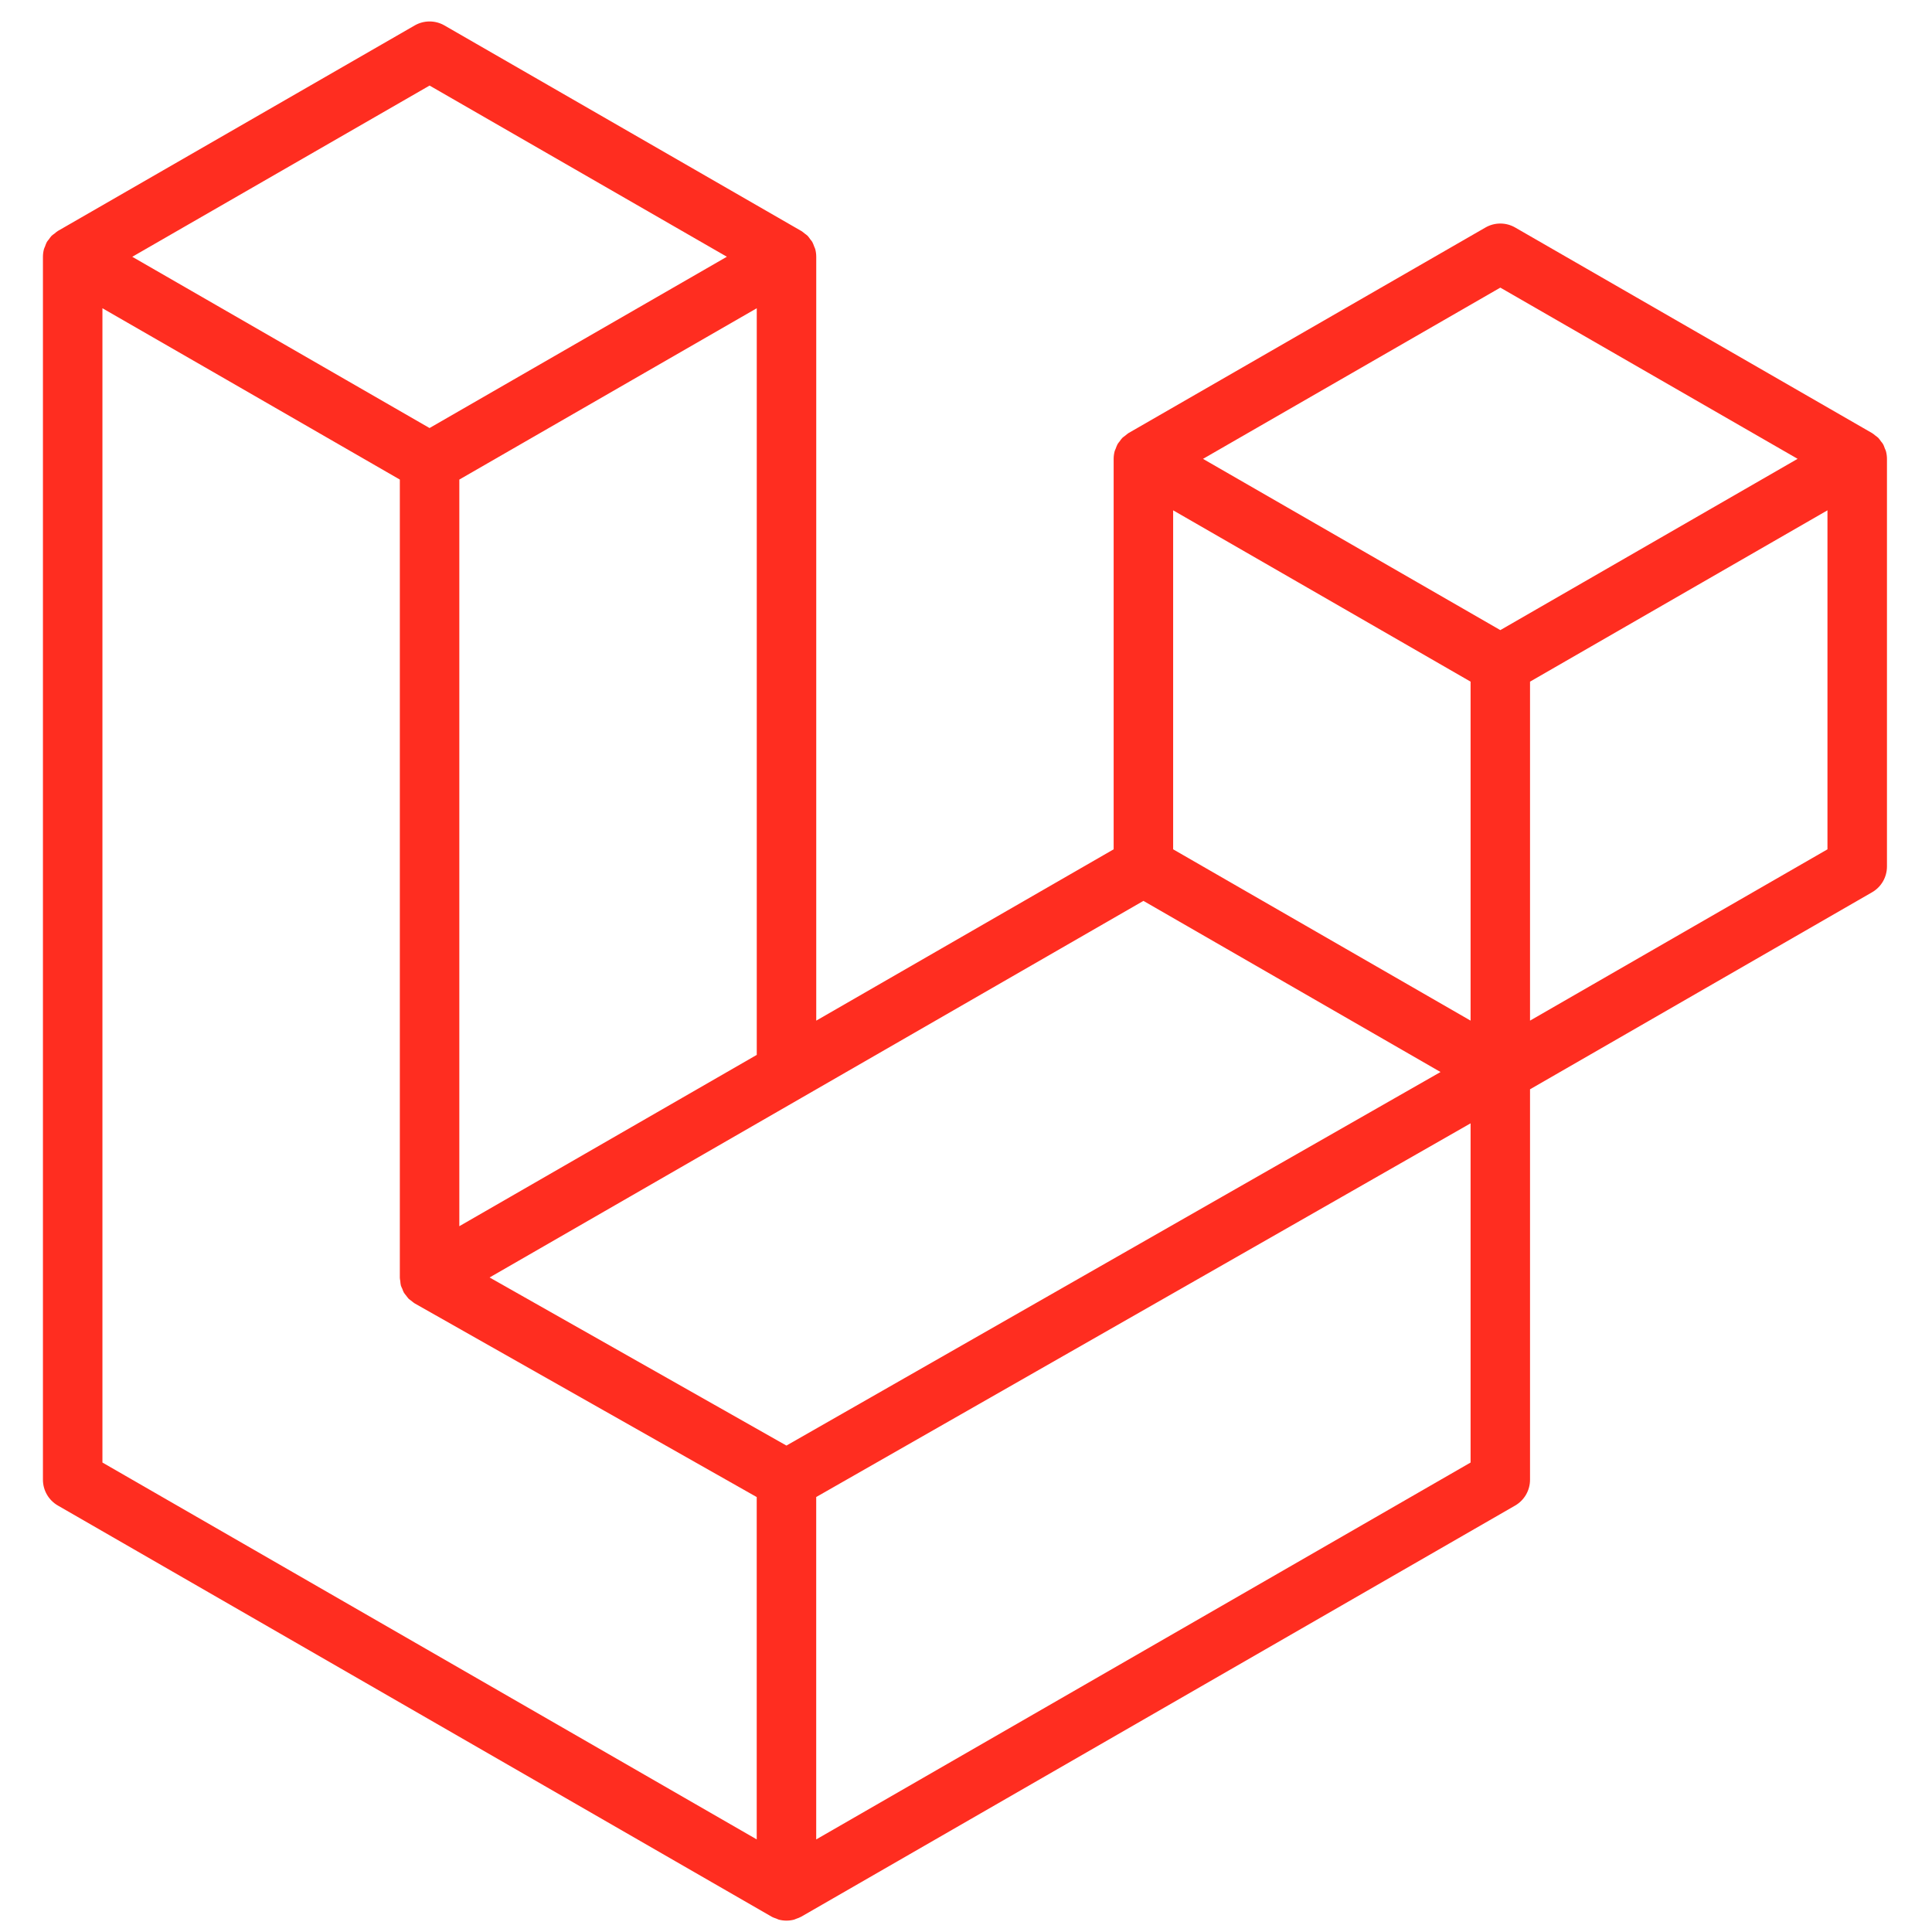
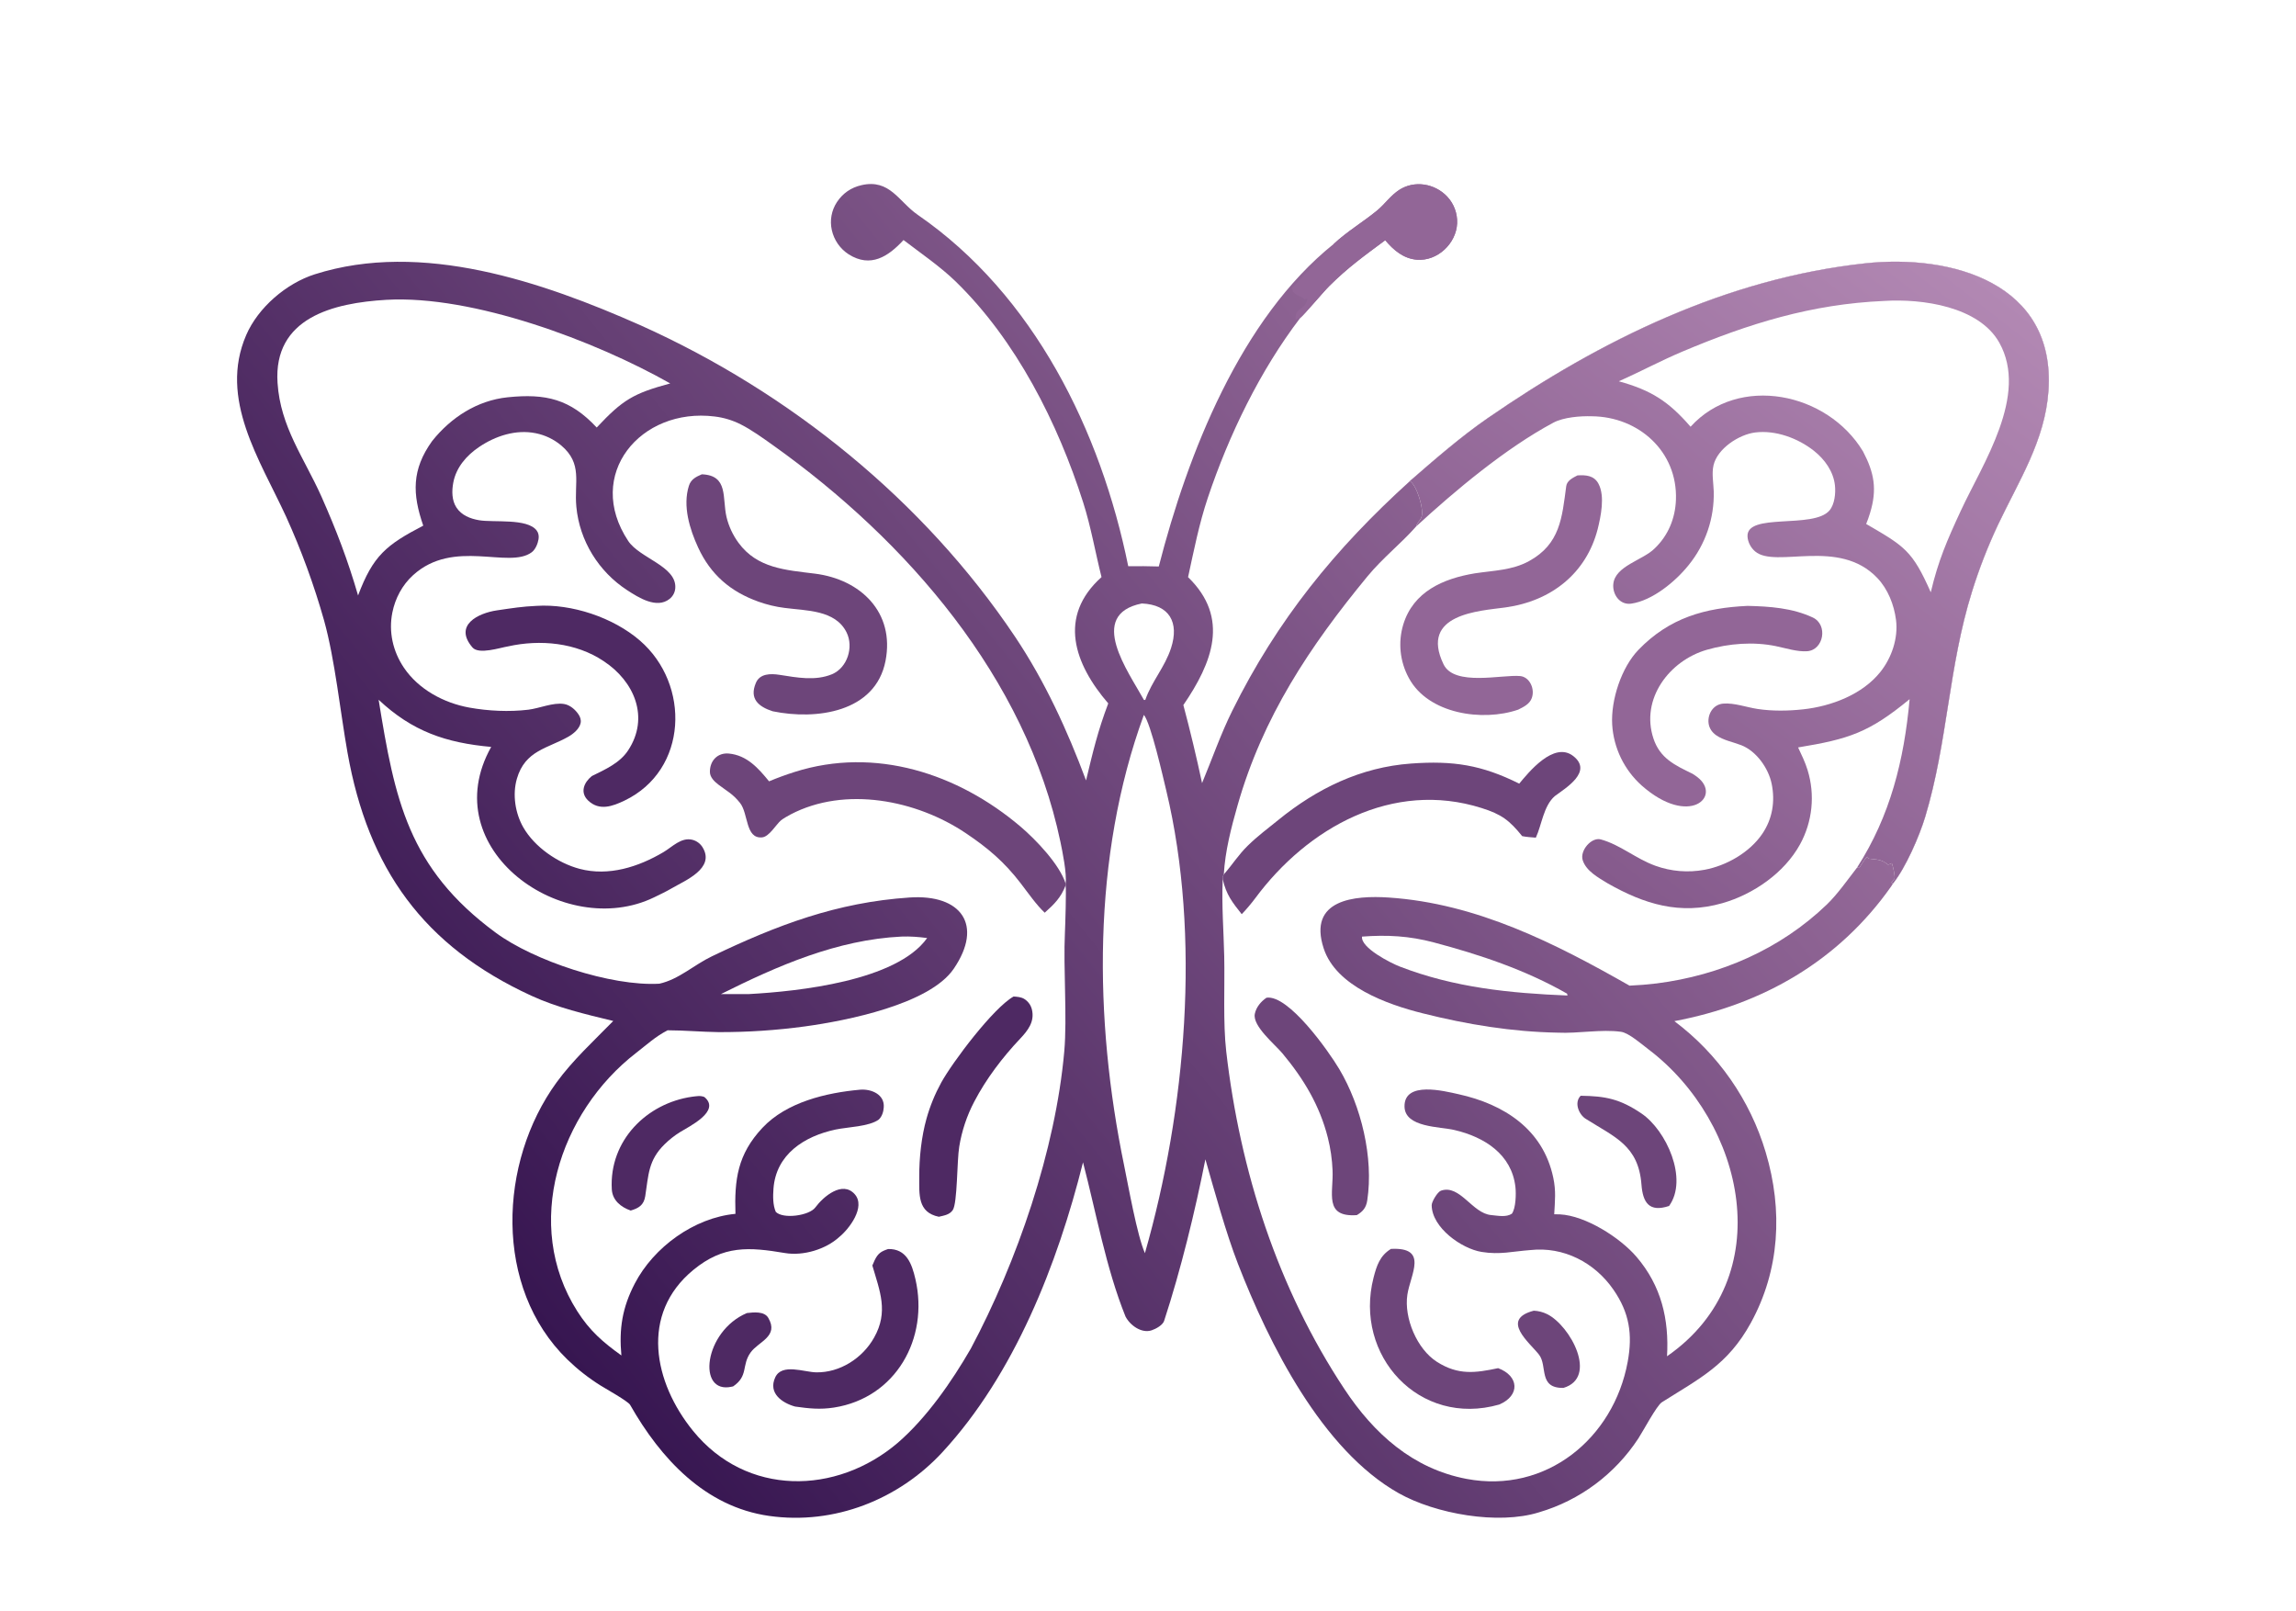
- <svg xmlns="http://www.w3.org/2000/svg" width="166" height="166" viewBox="0 0 166 166" fill="none">
-   <path fill-rule="evenodd" clip-rule="evenodd" d="M162.041 38.759C162.099 38.977 162.129 39.201 162.13 39.426V74.452C162.13 74.902 162.011 75.344 161.786 75.733C161.561 76.122 161.237 76.444 160.847 76.668L131.462 93.594V127.141C131.462 128.054 130.977 128.897 130.186 129.357L68.847 164.683C68.707 164.763 68.554 164.814 68.401 164.868C68.343 164.887 68.289 164.922 68.228 164.938C67.8 165.051 67.349 165.051 66.92 164.938C66.85 164.919 66.786 164.881 66.719 164.855C66.579 164.804 66.432 164.76 66.298 164.683L4.972 129.357C4.583 129.133 4.259 128.81 4.034 128.421C3.808 128.032 3.69 127.591 3.689 127.141L3.689 22.063C3.689 21.834 3.721 21.61 3.779 21.393C3.798 21.32 3.843 21.253 3.868 21.179C3.916 21.045 3.961 20.908 4.031 20.783C4.079 20.7 4.149 20.633 4.206 20.557C4.28 20.454 4.347 20.349 4.433 20.26C4.506 20.186 4.602 20.132 4.685 20.068C4.778 19.992 4.861 19.909 4.966 19.848L35.633 2.185C36.022 1.961 36.462 1.844 36.91 1.844C37.358 1.844 37.798 1.961 38.186 2.185L68.851 19.848H68.857C68.959 19.912 69.045 19.992 69.138 20.065C69.221 20.129 69.313 20.186 69.387 20.257C69.476 20.349 69.54 20.454 69.616 20.557C69.671 20.633 69.744 20.7 69.789 20.783C69.862 20.911 69.904 21.045 69.955 21.179C69.98 21.253 70.025 21.32 70.044 21.396C70.103 21.614 70.133 21.838 70.133 22.063V87.694L95.686 72.974V39.423C95.686 39.2 95.718 38.973 95.775 38.759C95.798 38.683 95.839 38.615 95.865 38.542C95.916 38.408 95.96 38.271 96.031 38.146C96.079 38.063 96.149 37.996 96.203 37.92C96.279 37.818 96.343 37.712 96.433 37.623C96.506 37.549 96.599 37.495 96.681 37.431C96.777 37.355 96.86 37.272 96.962 37.211L127.633 19.548C128.021 19.324 128.461 19.206 128.91 19.206C129.358 19.206 129.798 19.324 130.186 19.548L160.85 37.211C160.959 37.275 161.042 37.355 161.137 37.428C161.217 37.492 161.31 37.549 161.383 37.62C161.473 37.712 161.536 37.818 161.613 37.92C161.67 37.996 161.741 38.063 161.785 38.146C161.859 38.271 161.9 38.408 161.951 38.542C161.98 38.615 162.021 38.683 162.041 38.759ZM157.018 72.974V43.848L146.287 50.028L131.462 58.568V87.694L157.021 72.974H157.018ZM126.354 125.663V96.518L111.771 104.85L70.13 128.626V158.046L126.354 125.663ZM8.801 26.485V125.663L65.018 158.043V128.629L35.649 112L35.64 111.994L35.627 111.988C35.528 111.93 35.445 111.847 35.353 111.777C35.273 111.713 35.18 111.662 35.11 111.592L35.104 111.582C35.021 111.502 34.963 111.403 34.893 111.314C34.829 111.228 34.753 111.154 34.702 111.065L34.699 111.055C34.641 110.96 34.606 110.845 34.565 110.736C34.523 110.64 34.469 110.551 34.443 110.449C34.411 110.328 34.405 110.197 34.392 110.072C34.379 109.976 34.354 109.881 34.354 109.785V109.778V41.205L19.532 32.662L8.801 26.485ZM36.913 7.35L11.364 22.063L36.907 36.777L62.453 22.06L36.907 7.35H36.913ZM50.2 99.174L65.022 90.637V26.485L54.291 32.665L39.466 41.205V105.357L50.2 99.174ZM128.91 24.713L103.363 39.426L128.91 54.14L154.453 39.423L128.91 24.713ZM126.354 58.568L111.529 50.028L100.798 43.848V72.974L115.619 81.511L126.354 87.694V58.568ZM67.571 124.205L105.042 102.803L123.772 92.109L98.245 77.405L68.854 94.334L42.066 109.762L67.571 124.205Z" fill="#FF2D20" />
+ <svg xmlns="http://www.w3.org/2000/svg" version="1.1" style="display: block;" viewBox="0 0 2048 1437" width="945" height="663" preserveAspectRatio="none">
+   <defs>
+     <linearGradient id="Gradient1" gradientUnits="userSpaceOnUse" x1="1371.08" y1="737.778" x2="1759.95" y2="240.086">
+       <stop class="stop0" offset="0" stop-opacity="1" stop-color="rgb(133,90,140)" />
+       <stop class="stop1" offset="1" stop-opacity="1" stop-color="rgb(178,136,179)" />
+     </linearGradient>
+     <linearGradient id="Gradient2" gradientUnits="userSpaceOnUse" x1="431.701" y1="1119.25" x2="1361.08" y2="367.216">
+       <stop class="stop0" offset="0" stop-opacity="1" stop-color="rgb(55,22,81)" />
+       <stop class="stop1" offset="1" stop-opacity="1" stop-color="rgb(148,105,152)" />
+     </linearGradient>
+   </defs>
+   <path transform="translate(0,0)" fill="url(#Gradient2)" d="M 1189.75 217.532 C 1201.35 206.65 1215.87 198.027 1228.18 187.93 C 1235.27 182.111 1240.48 174.285 1248.24 169.308 C 1261.84 160.586 1279.91 163.749 1290.87 175.356 C 1296.9 181.787 1300.09 190.374 1299.73 199.182 C 1298.99 217.154 1282.17 233.138 1263.88 231.658 C 1251.85 230.686 1243.09 223.159 1235.59 214.287 C 1216.72 228.338 1202.58 238.354 1185.79 255.044 C 1180.22 260.583 1163.7 280.334 1159.91 283.444 C 1123.95 330.526 1096.2 387.866 1077.37 444.022 C 1069.52 467.439 1064.98 490.841 1059.74 514.829 C 1097.28 551.245 1081.28 591.294 1055.54 628.915 C 1061.68 651.975 1067.24 675.186 1072.22 698.524 C 1081.16 677.1 1088.86 654.827 1099.11 634.129 C 1139.35 552.81 1190.98 489.465 1257.61 429.123 C 1279.47 410.082 1303.02 389.581 1326.97 373.033 C 1427.92 303.289 1540.16 248.358 1663.58 234.907 C 1740.5 226.524 1833.9 252.252 1827.2 348.749 C 1824.14 392.924 1800.92 428.652 1782.4 467.68 C 1773.21 487.14 1765.39 507.218 1759 527.767 C 1737.94 595.175 1737.44 661.551 1717.28 728.596 C 1712.1 745.807 1699.83 774.079 1688.54 788.068 C 1688.07 788.867 1687.61 789.686 1687.08 790.443 C 1640.23 857.15 1572.26 896.06 1493.5 910.866 C 1532.55 940.148 1561.13 981.217 1575.03 1028 C 1590.47 1079.72 1587.54 1133.06 1561.66 1180.14 C 1541.18 1217.39 1516.4 1229.33 1482.37 1250.82 C 1477.72 1253.76 1465.56 1276.74 1461.31 1283.21 C 1440.48 1314.92 1409.22 1338.31 1372.77 1349 C 1336.38 1360.39 1280.44 1350.43 1247.6 1331.93 C 1179.01 1293.28 1131.88 1198.49 1104.26 1127.39 C 1093.49 1099.65 1083.36 1062.59 1075.2 1034.12 C 1065.91 1080.87 1053.3 1132.62 1038.37 1178.26 C 1037.15 1181.99 1031.16 1185.34 1027.25 1186.65 C 1018.19 1189.68 1007.88 1182.1 1003.91 1174.29 C 986.507 1131.17 977.714 1081.44 966.037 1036.8 C 943.331 1127.5 904.868 1225.76 840.67 1295.31 C 801.701 1337.53 744.272 1360.5 685.956 1352.2 C 628.988 1344.08 589.402 1301.23 562.039 1253.12 C 560.205 1249.9 540.082 1238.65 535.733 1235.92 C 525.062 1229.25 515.127 1221.46 506.091 1212.7 C 440.065 1148.48 444.702 1036.7 496.448 965.528 C 510.909 945.639 529.876 928.243 547.013 910.72 C 522.08 904.641 497.23 898.911 473.892 888.169 C 377.644 843.867 328.38 774.845 309.998 671.477 C 303.486 634.859 298.806 588.562 289.117 553.603 C 280.153 521.863 268.808 490.844 255.18 460.81 C 231.789 410.07 195.005 355.869 219.587 298.939 C 230.226 274.299 255.368 252.76 280.751 244.682 C 376.173 214.314 483.811 251.355 571.431 290.199 C 704.345 349.884 824.099 446.62 905.311 567.806 C 932.021 607.663 952.071 651.486 968.736 696.143 C 974.949 670.279 979.182 652.193 988.548 627.448 C 958.212 592.276 943.288 549.985 982.541 514.768 C 977.078 493.014 973.099 469.881 966.195 448.235 C 943.538 377.195 906.372 303.586 852.428 251.075 C 838.813 237.822 821.025 225.669 805.932 214.105 C 792.355 228.845 776.557 239.209 757.039 226.88 C 749.347 221.925 743.927 214.128 741.961 205.192 C 740.035 196.621 741.676 187.636 746.508 180.299 C 751.748 172.388 759.13 167.29 768.415 165.163 C 793.784 159.352 801.648 179.928 818.726 191.702 C 922.345 263.143 981.847 384.44 1006.37 505.081 C 1015.65 504.89 1024.35 505.071 1033.62 505.302 C 1059.46 404.642 1106.62 284.09 1189.75 217.532 z" />
+   <path transform="translate(0,0)" fill="rgb(255,255,255)" d="M 1257.61 429.123 C 1279.47 410.082 1303.02 389.581 1326.97 373.033 C 1427.92 303.289 1540.16 248.358 1663.58 234.907 C 1740.5 226.524 1833.9 252.252 1827.2 348.749 C 1824.14 392.924 1800.92 428.652 1782.4 467.68 C 1773.21 487.14 1765.39 507.218 1759 527.767 C 1737.94 595.175 1737.44 661.551 1717.28 728.596 C 1712.1 745.807 1699.83 774.079 1688.54 788.068 C 1687.98 787.914 1688.39 788.076 1687.05 787.257 L 1689.95 783.718 C 1690.43 780.987 1688.49 772.673 1687.5 769.994 C 1686.11 770.645 1685.59 770.849 1684.12 771.299 C 1678 766.307 1674.67 766.938 1666.62 765.883 L 1665.82 764.197 C 1663.71 765.009 1660.36 771.415 1658.44 774.214 L 1656.52 773.815 C 1648.41 784.274 1638.96 797.75 1629.55 806.8 C 1588.01 846.742 1534.46 869.985 1477.79 877.215 C 1469.73 878.185 1461.63 878.85 1453.51 879.209 C 1387.26 841.533 1317.34 805.825 1238.67 800.603 C 1208.5 798.6 1166.36 802.156 1180.72 846.022 C 1191.79 879.818 1237.41 895.976 1268.92 903.862 C 1308.79 913.875 1348.6 920.41 1389.59 921.14 C 1407.6 922.033 1428.42 917.914 1445.95 920.372 C 1452.87 921.342 1464.7 931.706 1470.43 936.045 C 1556.3 1000.99 1588.05 1139.67 1486.97 1209.8 C 1488.87 1176.79 1481.87 1146.97 1459.78 1121.14 C 1445.03 1103.89 1414.33 1084.43 1391.5 1083.23 C 1389.79 1083.14 1388.06 1083.1 1386.34 1083.12 C 1386.99 1070.93 1388.04 1062.49 1385.48 1050.41 C 1376.36 1007.3 1341.57 984.999 1301.03 976.048 C 1288.41 973.263 1252.45 963.962 1252.81 987.037 C 1253.11 1005.96 1284.68 1004.87 1297.4 1008 C 1324.14 1014.2 1348.51 1029.75 1351.74 1058.87 C 1352.42 1064.75 1352.14 1077.84 1348.56 1082.65 C 1343.51 1085.92 1336.66 1084.5 1330.19 1083.86 C 1313.28 1082.47 1302.24 1056.14 1285.28 1062.11 C 1282.17 1063.21 1277 1072.01 1277.04 1075.11 C 1277.3 1095.18 1303.79 1113.84 1321.53 1116.72 C 1338.04 1119.41 1349.04 1116.24 1364.97 1115.08 C 1394.63 1111.78 1422.37 1126.08 1439.19 1150.43 C 1453.44 1171.06 1456.37 1190.3 1451.88 1214.74 C 1439.36 1282.92 1379.21 1332.63 1308.12 1319.18 C 1260.18 1310.11 1225.42 1278.76 1199.17 1239.02 C 1139.65 1149.08 1106.11 1044.66 1093.78 937.866 C 1090.85 912.423 1092.56 879.356 1091.99 853.02 C 1091.51 831.119 1089.61 806.725 1090.64 785.173 C 1090.68 784.981 1090.72 784.79 1090.76 784.598 C 1090.44 781.504 1090.28 783.025 1091.63 779.93 C 1092.78 759.327 1098.22 738.251 1103.9 718.358 C 1126.38 639.508 1168.31 576.537 1219.76 514.116 C 1233.31 497.687 1249.79 484.761 1262.65 470.182 L 1263.09 469.677 C 1264.07 466.178 1266.55 464.501 1267.71 461.878 C 1270.77 454.974 1263.62 432.546 1257.61 429.123 z" />
+   <path transform="translate(0,0)" fill="url(#Gradient1)" d="M 1257.61 429.123 C 1279.47 410.082 1303.02 389.581 1326.97 373.033 C 1427.92 303.289 1540.16 248.358 1663.58 234.907 C 1740.5 226.524 1833.9 252.252 1827.2 348.749 C 1824.14 392.924 1800.92 428.652 1782.4 467.68 C 1773.21 487.14 1765.39 507.218 1759 527.767 C 1737.94 595.175 1737.44 661.551 1717.28 728.596 C 1712.1 745.807 1699.83 774.079 1688.54 788.068 C 1687.98 787.914 1688.39 788.076 1687.05 787.257 L 1689.95 783.718 C 1690.43 780.987 1688.49 772.673 1687.5 769.994 C 1686.11 770.645 1685.59 770.849 1684.12 771.299 C 1678 766.307 1674.67 766.938 1666.62 765.883 L 1665.82 764.197 C 1663.71 765.009 1660.36 771.415 1658.44 774.214 L 1656.52 773.815 C 1686.15 727.584 1698.41 678.138 1703.35 623.667 C 1667.14 653.465 1649.4 659.215 1603.89 666.716 C 1606.93 673.195 1610.28 680.101 1612.35 686.925 C 1619.16 709.033 1616.71 732.957 1605.57 753.23 C 1591.6 778.64 1564.02 797.705 1536.39 805.619 C 1498.59 816.447 1466.67 806.552 1433.9 787.881 C 1425.65 782.805 1414.99 777.107 1411.79 767.441 C 1408.93 758.774 1419.6 746.472 1427.91 748.77 C 1445.38 753.606 1458.9 765.85 1476.55 772.255 C 1490.61 777.344 1505.78 778.582 1520.49 775.84 C 1539.99 772.198 1560.6 760.433 1571.89 743.849 C 1581.01 730.452 1583.53 714.872 1580.29 699.121 C 1577.43 685.206 1566.66 669.967 1553.15 664.709 C 1545.87 661.874 1537.35 660.396 1530.89 655.904 C 1527.19 653.331 1524.61 649.699 1524.03 645.152 C 1523.48 640.806 1524.7 636.165 1527.45 632.737 C 1529.88 629.703 1533.27 627.936 1537.13 627.618 C 1546.85 626.818 1557.91 630.905 1567.61 632.383 C 1580.88 634.405 1595.03 634.18 1608.36 632.739 C 1633.42 630.028 1661.28 619.491 1677.34 599.273 C 1687.39 586.633 1693.3 569.178 1691.22 552.989 C 1689.48 539.476 1684.03 525.566 1674.56 515.587 C 1640.19 479.362 1583.99 507.331 1565.61 491.921 C 1561.82 488.744 1559.12 483.767 1558.77 478.797 C 1557.23 456.851 1617.57 472.16 1631.86 455.343 C 1636.52 449.862 1637.48 439.984 1636.75 433.042 C 1635.43 420.583 1627.61 409.727 1618 402.124 C 1603.78 390.882 1583.83 383.463 1565.54 385.776 C 1551.11 387.601 1531.9 400.11 1528.44 415.008 C 1526.73 422.342 1528.39 430.782 1528.63 438.256 C 1529.28 462.208 1521.3 485.597 1506.16 504.166 C 1494.59 518.618 1474.01 535.708 1455.08 538.448 C 1444.8 539.936 1438.15 530.152 1439.05 520.932 C 1440.63 504.777 1465.51 499.66 1475.81 489.325 C 1487.96 477.832 1494.33 462.387 1494.92 445.726 C 1496.43 402.821 1461.72 371.691 1419.91 371.319 C 1409.78 371 1394.74 372.118 1385.51 377.061 C 1343.17 399.737 1298.05 437.468 1263.09 469.677 C 1264.07 466.178 1266.55 464.501 1267.71 461.878 C 1270.77 454.974 1263.62 432.546 1257.61 429.123 z" />
+   <path transform="translate(0,0)" fill="rgb(255,255,255)" d="M 1680.62 268.449 C 1714.57 266.276 1765.2 273.381 1783.31 305.589 C 1809.73 352.579 1768.51 413.47 1749 455.615 C 1736.54 482.528 1729 499.829 1722.22 528.317 C 1705.73 491.026 1698.9 487.328 1664.6 467.396 C 1665.91 464.186 1667.06 460.915 1668.06 457.594 C 1674.53 436.541 1671.79 421.706 1661.8 402.691 C 1630.08 349.95 1550.77 333.512 1507.96 380.648 C 1488.28 357.937 1472.81 348.078 1443.98 340.119 C 1462.71 331.784 1481.55 321.69 1500.42 313.726 C 1559.75 288.67 1615.93 271.201 1680.62 268.449 z" />
+   <path transform="translate(0,0)" fill="rgb(109,69,122)" d="M 1355.13 699.016 C 1363.03 689.542 1385.95 660.715 1403.39 674.451 C 1420.99 688.321 1396.78 702.767 1386.86 710.135 C 1376.79 718.869 1375.21 735.912 1369.95 747.197 C 1365.78 746.863 1361.89 746.658 1357.77 745.841 C 1346.33 731.662 1339.26 726.364 1321.53 720.761 C 1242.33 695.736 1166.35 738.147 1119.52 801.414 C 1116.49 805.511 1111.22 811.779 1107.6 815.466 C 1099.27 804.94 1093.76 798.029 1090.76 784.598 C 1090.44 781.504 1090.28 783.025 1091.63 779.93 L 1092.21 779.276 C 1099.49 770.954 1104.69 762.483 1112.99 754.356 C 1121.93 745.597 1130.74 739.157 1140.22 731.437 C 1174.68 703.39 1213.85 684.298 1258.74 681.081 C 1296.16 678.398 1321.54 682.268 1355.13 699.016 z" />
+   <path transform="translate(0,0)" fill="rgb(146,102,151)" d="M 1407.07 424.061 C 1414.54 423.594 1421.9 424.053 1425.87 431.581 C 1431.76 442.76 1427.88 460.701 1425.1 472.027 C 1415.03 511.058 1384.17 536.152 1342.67 541.857 C 1320.03 544.97 1265.9 547.435 1287.62 592.558 C 1297.2 612.48 1339.8 601.566 1355.94 603.045 C 1364.32 603.812 1369.34 614.339 1366.35 622.654 C 1364.39 628.115 1358.94 630.645 1354.14 633.036 C 1322.45 643.918 1273.83 636.965 1256.61 604.673 C 1248.67 590.08 1246.9 572.912 1251.72 557.01 C 1260.69 527.724 1287.28 516.099 1315.52 511.425 C 1332.16 508.896 1348.9 508.744 1363.85 500.525 C 1391.75 485.192 1393.31 461.662 1397.05 433.681 C 1397.7 428.759 1402.79 426.259 1407.07 424.061 z" />
+   <path transform="translate(0,0)" fill="rgb(146,102,151)" d="M 1558.78 540.456 C 1578.51 540.915 1598.73 542.292 1616.96 550.813 C 1630.76 557.263 1626.73 579.774 1612.03 580.89 C 1603.29 581.554 1592.75 578.15 1584.03 576.353 C 1564 572.22 1542.21 573.961 1522.62 579.571 C 1489.02 589.204 1463.17 623.416 1474.84 658.745 C 1480.72 676.509 1494.04 682.58 1509.68 690.193 C 1511.2 691.121 1512.67 692.131 1514.08 693.218 C 1536.17 710.291 1506.86 738.231 1464.37 700.698 C 1448.79 686.76 1439.33 667.237 1438.05 646.366 C 1436.78 624.393 1446.27 595.362 1461.54 579.588 C 1489.3 550.901 1520.99 542.237 1558.78 540.456 z" />
+   <path transform="translate(0,0)" fill="rgb(109,69,122)" d="M 1129.71 889.97 C 1149.36 887.077 1185.04 937.513 1194.64 953.689 C 1214.16 986.56 1225.38 1032.68 1219.57 1070.77 C 1218.56 1077.36 1215.66 1080.68 1210.26 1083.9 C 1180.62 1085.97 1189.54 1064.07 1188.63 1044.02 C 1188.24 1034.16 1186.82 1024.37 1184.41 1014.81 C 1177.17 986.091 1162.74 962.142 1143.83 939.521 C 1137.13 931.506 1117.07 915.229 1119.28 904.355 C 1120.47 898.479 1124.73 893.299 1129.71 889.97 z" />
+   <path transform="translate(0,0)" fill="rgb(109,69,122)" d="M 1240.73 1114.03 C 1274.47 1112.31 1258.1 1136.7 1255.35 1154.89 C 1252.22 1175.61 1263.91 1203.49 1281.82 1214.84 C 1300.85 1226.89 1316.07 1224.67 1336.32 1220.41 C 1354.9 1227.3 1356.2 1244.78 1337.34 1252.85 C 1265.99 1273.29 1207.36 1209.06 1225.2 1139.65 C 1227.96 1128.94 1230.89 1120.01 1240.73 1114.03 z" />
+   <path transform="translate(0,0)" fill="rgb(109,69,122)" d="M 1409.93 977.419 C 1432.05 977.705 1445.02 980.259 1464.14 993.206 C 1486.36 1008.25 1506.09 1051.74 1488.79 1075.74 C 1470.93 1081.66 1465.39 1072.61 1464.16 1056.62 C 1461.47 1021.65 1440.3 1014.39 1414.31 997.913 C 1408.5 994.226 1403.77 983.662 1409.93 977.419 z" />
+   <path transform="translate(0,0)" fill="rgb(109,69,122)" d="M 1368.12 1169.15 C 1372.28 1169.34 1376.36 1170.39 1380.1 1172.24 C 1400.87 1182.67 1425.68 1228.82 1394.53 1238.03 C 1371.91 1238.36 1380.57 1218.48 1372.8 1208.4 C 1364.57 1197.71 1337.74 1177.06 1368.12 1169.15 z" />
+   <path transform="translate(0,0)" fill="rgb(146,102,151)" d="M 1189.75 217.532 C 1201.35 206.65 1215.87 198.027 1228.18 187.93 C 1235.27 182.111 1240.48 174.285 1248.24 169.308 C 1261.84 160.586 1279.91 163.749 1290.87 175.356 C 1296.9 181.787 1300.09 190.374 1299.73 199.182 C 1298.99 217.154 1282.17 233.138 1263.88 231.658 C 1251.85 230.686 1243.09 223.159 1235.59 214.287 C 1216.72 228.338 1202.58 238.354 1185.79 255.044 C 1180.22 260.583 1163.7 280.334 1159.91 283.444 C 1158.61 283.738 1156.99 284.56 1155.72 285.122 C 1154.86 273.174 1164.59 277.507 1166.09 266.463 C 1165.18 266.594 1164.26 266.724 1163.35 266.855 C 1160.27 263.626 1156.44 264.095 1153.23 260.051 C 1152.07 258.598 1154.65 260.368 1152.24 257.274 C 1160.18 248.624 1168.36 240.201 1176.78 232.015 C 1181.04 227.896 1186.77 223.502 1190.21 219.291 L 1189.75 217.532 z" />
+   <path transform="translate(0,0)" fill="rgb(255,255,255)" d="M 438.14 666.252 C 386.916 757.456 503.211 839.408 583.434 800.442 C 588.717 797.876 594.259 795.257 599.343 792.279 C 611.048 785.423 637.983 774.648 626.811 755.999 C 624.772 752.555 621.444 750.067 617.563 749.087 C 607.616 746.658 599.664 755.45 591.83 760.093 C 569.458 773.352 542.86 781.862 516.981 775.011 C 497.631 769.889 476.828 755.582 466.79 738.034 C 459.528 725.341 456.963 708.722 461.078 694.556 C 468.437 669.227 488.67 667.607 506.98 657.132 C 511.45 654.575 516.806 650.194 517.906 644.958 C 518.479 642.234 517.562 639.578 516.06 637.313 C 513.157 632.939 508.429 628.845 503.172 627.972 C 493.523 626.369 481.122 631.864 471.282 633.061 C 454.275 635.131 435.352 634.219 418.522 631.158 C 395.826 627.03 373.363 614.969 360.28 595.596 C 350.485 581.092 346.52 563.637 349.965 546.424 C 352.512 533.699 358.778 521.882 368.409 513.11 C 404.732 480.026 453.746 507.816 474.25 492.656 C 477.591 490.186 479.739 484.946 480.375 480.937 C 480.812 478.173 480.415 475.457 478.69 473.186 C 470.264 462.09 440.366 466.291 427.211 464.022 C 419.418 462.677 411.682 459.635 407.161 452.759 C 402.919 446.307 402.943 437.871 404.314 430.543 C 406.865 416.913 416.142 406.277 427.375 398.69 C 442.049 388.78 460.28 382.852 477.945 386.452 C 486.253 388.13 494.012 391.849 500.523 397.275 C 519.976 413.701 512.04 430.136 514.094 452.046 C 516.938 482.375 533.946 509.891 559.432 526.447 C 569.465 532.964 585.757 543.394 597.249 534.245 C 600.254 531.879 602.107 528.344 602.343 524.527 C 603.62 505.006 570.631 498.038 560.344 482.52 C 521.17 423.429 571.319 363.279 637.445 371.513 C 645.525 372.477 653.376 374.846 660.641 378.513 C 670.155 383.243 681.024 391.096 689.841 397.382 C 808.939 482.297 915.265 604.51 945.886 750.94 C 947.759 759.898 951.676 779.213 950.521 788.107 L 950.527 789.748 C 951.189 793.828 950.211 825.336 949.89 831.993 C 948.358 863.868 952.022 907.373 949.303 938.004 C 941.518 1025.71 907.272 1125.49 865.94 1202.99 C 848.976 1232.37 826.559 1264.74 800.866 1286.94 C 745.984 1333.77 665.826 1334.91 618.207 1276.37 C 583.132 1233.25 570.588 1172.18 618.433 1132.79 C 645.352 1110.63 668.139 1112.34 700.165 1117.72 C 716.512 1120.47 736.574 1114.43 748.534 1103.46 C 757.106 1096.6 772.628 1076.62 762.346 1065.17 C 751.392 1052.97 734.498 1067.28 727.26 1077.05 C 721.802 1084.43 698.5 1087.64 691.993 1081 C 689.302 1074.85 689.447 1066.96 689.928 1060.34 C 692.161 1029.65 717.438 1013.49 745.334 1007.56 C 755.983 1005.3 775.264 1004.97 783.812 998.67 C 786.772 996.01 788.091 991.499 788.281 987.863 C 789.278 976.327 777.321 971.194 767.221 972.017 C 736.924 974.737 701.614 983.091 680.108 1006 C 657.818 1029.75 655.052 1052.24 656.01 1082.76 C 619.222 1086.2 583.129 1112.43 566.223 1144.93 C 555.031 1166.44 552.08 1185.39 554.269 1209.08 C 537.717 1197.18 526.057 1187.1 514.977 1169.71 C 465.889 1092.67 498.793 992.222 567.492 939.135 C 577.244 931.599 584.424 924.778 595.501 919.021 C 610.051 919.029 626.092 920.486 641.018 920.659 C 666.775 920.743 692.507 919.04 718.029 915.564 C 754.936 910.533 829.118 895.812 850.688 864.189 C 877.504 824.876 857.18 797.519 811.406 800.572 C 746.349 804.911 693.144 825.205 635.153 852.963 C 618.818 860.783 605.565 873.616 588.119 877.475 C 544.903 879.938 476.164 856.986 442.334 832.081 C 363.826 774.286 352.123 712.864 337.728 624.182 C 367.799 652.428 397.804 662.613 438.14 666.252 z" />
+   <path transform="translate(0,0)" fill="rgb(109,69,122)" d="M 931.867 814.145 C 924.395 807.13 916.834 796.222 910.375 787.811 C 895.814 768.85 881.236 756.451 861.472 743.18 C 817.414 713.598 753.855 701.008 705.181 726.5 C 703.121 727.579 698.352 730.297 696.576 731.805 C 692.149 735.568 686.171 746.328 679.81 746.941 C 664.763 748.39 667.673 725.703 660.08 716.202 C 653.523 707.997 648.94 706.097 640.944 699.991 C 637.429 697.307 633.283 693.477 633.222 688.643 C 633.096 678.634 640.025 671.211 650.171 672.176 C 666.335 673.715 676.465 685.307 685.998 696.953 C 693.487 693.819 701.114 691.024 708.854 688.577 C 780.588 665.81 854.404 689.913 910.191 737.251 C 923.957 748.932 945.151 771.119 950.521 788.107 L 950.527 789.748 C 946.383 800.63 940.355 806.575 931.867 814.145 z" />
+   <path transform="translate(0,0)" fill="rgb(109,69,122)" d="M 626.017 423.088 C 649.97 423.989 644.058 444.189 648.044 461.182 C 650.043 469.455 653.661 477.25 658.691 484.117 C 675.447 507.05 700.952 508.451 726.828 511.687 C 767.676 516.795 798.253 546.213 789.887 589.442 C 780.982 635.462 728.122 642.484 689.228 634.467 C 676.655 630.397 668.255 623.408 674.174 609.313 C 677.612 600.703 687.446 600.736 695.28 601.952 C 710.676 604.342 727.165 607.615 742.163 601.409 C 755.882 595.6 761.61 577.238 755.148 564.143 C 745.149 543.879 718.97 544.825 699.813 542.252 C 691.896 541.259 684.112 539.4 676.6 536.71 C 651.699 527.84 633.884 512.632 622.7 488.327 C 615.25 472.139 608.757 451.389 614.499 433.316 C 616.359 427.461 620.879 425.312 626.017 423.088 z" />
+   <path transform="translate(0,0)" fill="rgb(78,41,99)" d="M 478.55 540.439 C 509.856 538.436 546.909 550.737 570.798 571.38 C 616.018 610.457 613.804 686.975 557.004 714.156 C 546.417 719.223 534.571 723.606 524.597 714.062 C 517.139 706.924 520.806 697.945 527.91 692.249 C 539.831 686.346 552.801 680.721 560.292 669.325 C 579.568 639.998 565.886 607.761 538.462 589.739 C 513.75 573.172 481.805 570.211 453.262 576.565 C 446.073 577.723 427.088 584.113 421.451 577.552 C 404.382 557.685 426.547 546.897 443.189 544.46 C 457.715 542.333 465.512 541.055 478.55 540.439 z" />
+   <path transform="translate(0,0)" fill="rgb(78,41,99)" d="M 904.093 888.9 C 907.336 889.115 910.762 889.334 913.59 891.034 C 917.027 893.149 919.49 896.535 920.442 900.457 C 923.089 911.3 916.804 919.292 909.897 926.589 C 894.25 943.12 879.613 962.378 869.056 982.609 C 862.439 995.182 857.906 1008.75 855.636 1022.77 C 853.517 1035.26 854.084 1073.18 849.841 1079.42 C 846.974 1083.63 842.037 1084.25 837.418 1085.36 C 818.371 1081.42 819.996 1065.5 819.958 1049.58 C 819.916 1032.71 821.875 1014.06 826.441 997.77 C 829.575 986.624 833.967 975.871 839.533 965.718 C 849.769 947.197 885.914 899.169 904.093 888.9 z" />
+   <path transform="translate(0,0)" fill="rgb(78,41,99)" d="M 792.177 1114.14 C 808.551 1113.78 813.375 1127.25 816.565 1141.11 C 828.7 1193.84 799.151 1246.93 743.927 1255.54 C 731.459 1257.48 721.503 1256.39 709.208 1254.66 C 698.055 1251.57 684.806 1242.94 691.538 1228.53 C 697.452 1215.88 717.257 1223.95 728.001 1224.14 C 749.146 1224.53 769.421 1211.53 779.683 1193.14 C 792.748 1170.09 784.741 1151.58 778.122 1128.85 C 778.737 1127.31 779.397 1125.8 780.102 1124.31 C 783.208 1117.84 785.932 1116.3 792.177 1114.14 z" />
+   <path transform="translate(0,0)" fill="rgb(78,41,99)" d="M 617.277 978.303 C 621.361 977.854 624.552 977.056 628.281 978.531 C 643.535 991.196 614.136 1005.06 606.384 1009.97 C 601.484 1013.05 596.932 1016.64 592.809 1020.7 C 578.205 1034.99 578.505 1048.02 575.552 1066.95 C 574.305 1074.94 569.742 1077.72 562.571 1079.82 C 553.735 1076.75 546.259 1070.62 545.714 1060.84 C 543.291 1017.39 576.827 984.13 617.277 978.303 z" />
+   <path transform="translate(0,0)" fill="rgb(78,41,99)" d="M 666.231 1171.25 C 672.123 1170.6 681.745 1169.41 685.324 1175.59 C 694.95 1192.19 676.612 1196.58 669.57 1206.36 C 661.27 1217.88 667.785 1227.23 653.963 1236.66 L 652.694 1236.94 C 621.376 1243.97 627.762 1187.52 666.231 1171.25 z" />
+   <path transform="translate(0,0)" fill="rgb(255,255,255)" d="M 344.654 267.444 C 421.904 263.07 530.902 304.103 597.826 342.025 C 564.784 350.954 555.424 356.684 532.253 381.345 C 508.61 356.008 486.899 350.856 452.798 354.38 C 425.675 357.184 402.266 372.357 385.468 393.405 C 367.156 418.881 367.742 440.593 377.535 468.874 C 344.568 486.041 332.762 495.569 319.392 531.155 C 310.146 499.31 300.097 473.145 286.651 442.778 C 271.043 408.022 250.164 380.851 247.567 341.579 C 243.722 283.429 297.214 270.217 344.654 267.444 z" />
+   <path transform="translate(0,0)" fill="rgb(255,255,255)" d="M 1020.32 637.69 C 1026.55 645.069 1037.59 693.949 1040.28 705.116 C 1071.48 835.018 1057.83 990.168 1021.25 1117.84 C 1014.22 1101.76 1006.6 1058.47 1002.72 1039.68 C 975.769 909.196 973.991 764.395 1020.32 637.69 z" />
+   <path transform="translate(0,0)" fill="rgb(255,255,255)" d="M 1214.91 835.458 C 1237.35 833.764 1257.07 834.852 1278.85 840.622 C 1319.92 851.506 1360.78 865.155 1397.8 886.348 L 1398.2 888.015 C 1346.59 885.906 1297.29 880.971 1248.64 862.19 C 1240.67 859.112 1213.63 845.505 1214.91 835.458 z" />
+   <path transform="translate(0,0)" fill="rgb(255,255,255)" d="M 804.098 835.43 C 812.032 835.136 819.151 835.711 827.006 836.733 C 799.7 875.125 711.708 884.315 668.259 886.714 L 643.033 886.75 C 693.753 861.392 746.772 838.224 804.098 835.43 z" />
+   <path transform="translate(0,0)" fill="rgb(255,255,255)" d="M 1018.5 538.297 C 1043.35 539.383 1051.87 555.364 1044.61 577.914 C 1039.04 595.191 1027.43 607.519 1021.57 624.356 L 1020.37 624.348 C 1006.86 599.639 968.919 548.327 1018.5 538.297 z" />
</svg>
